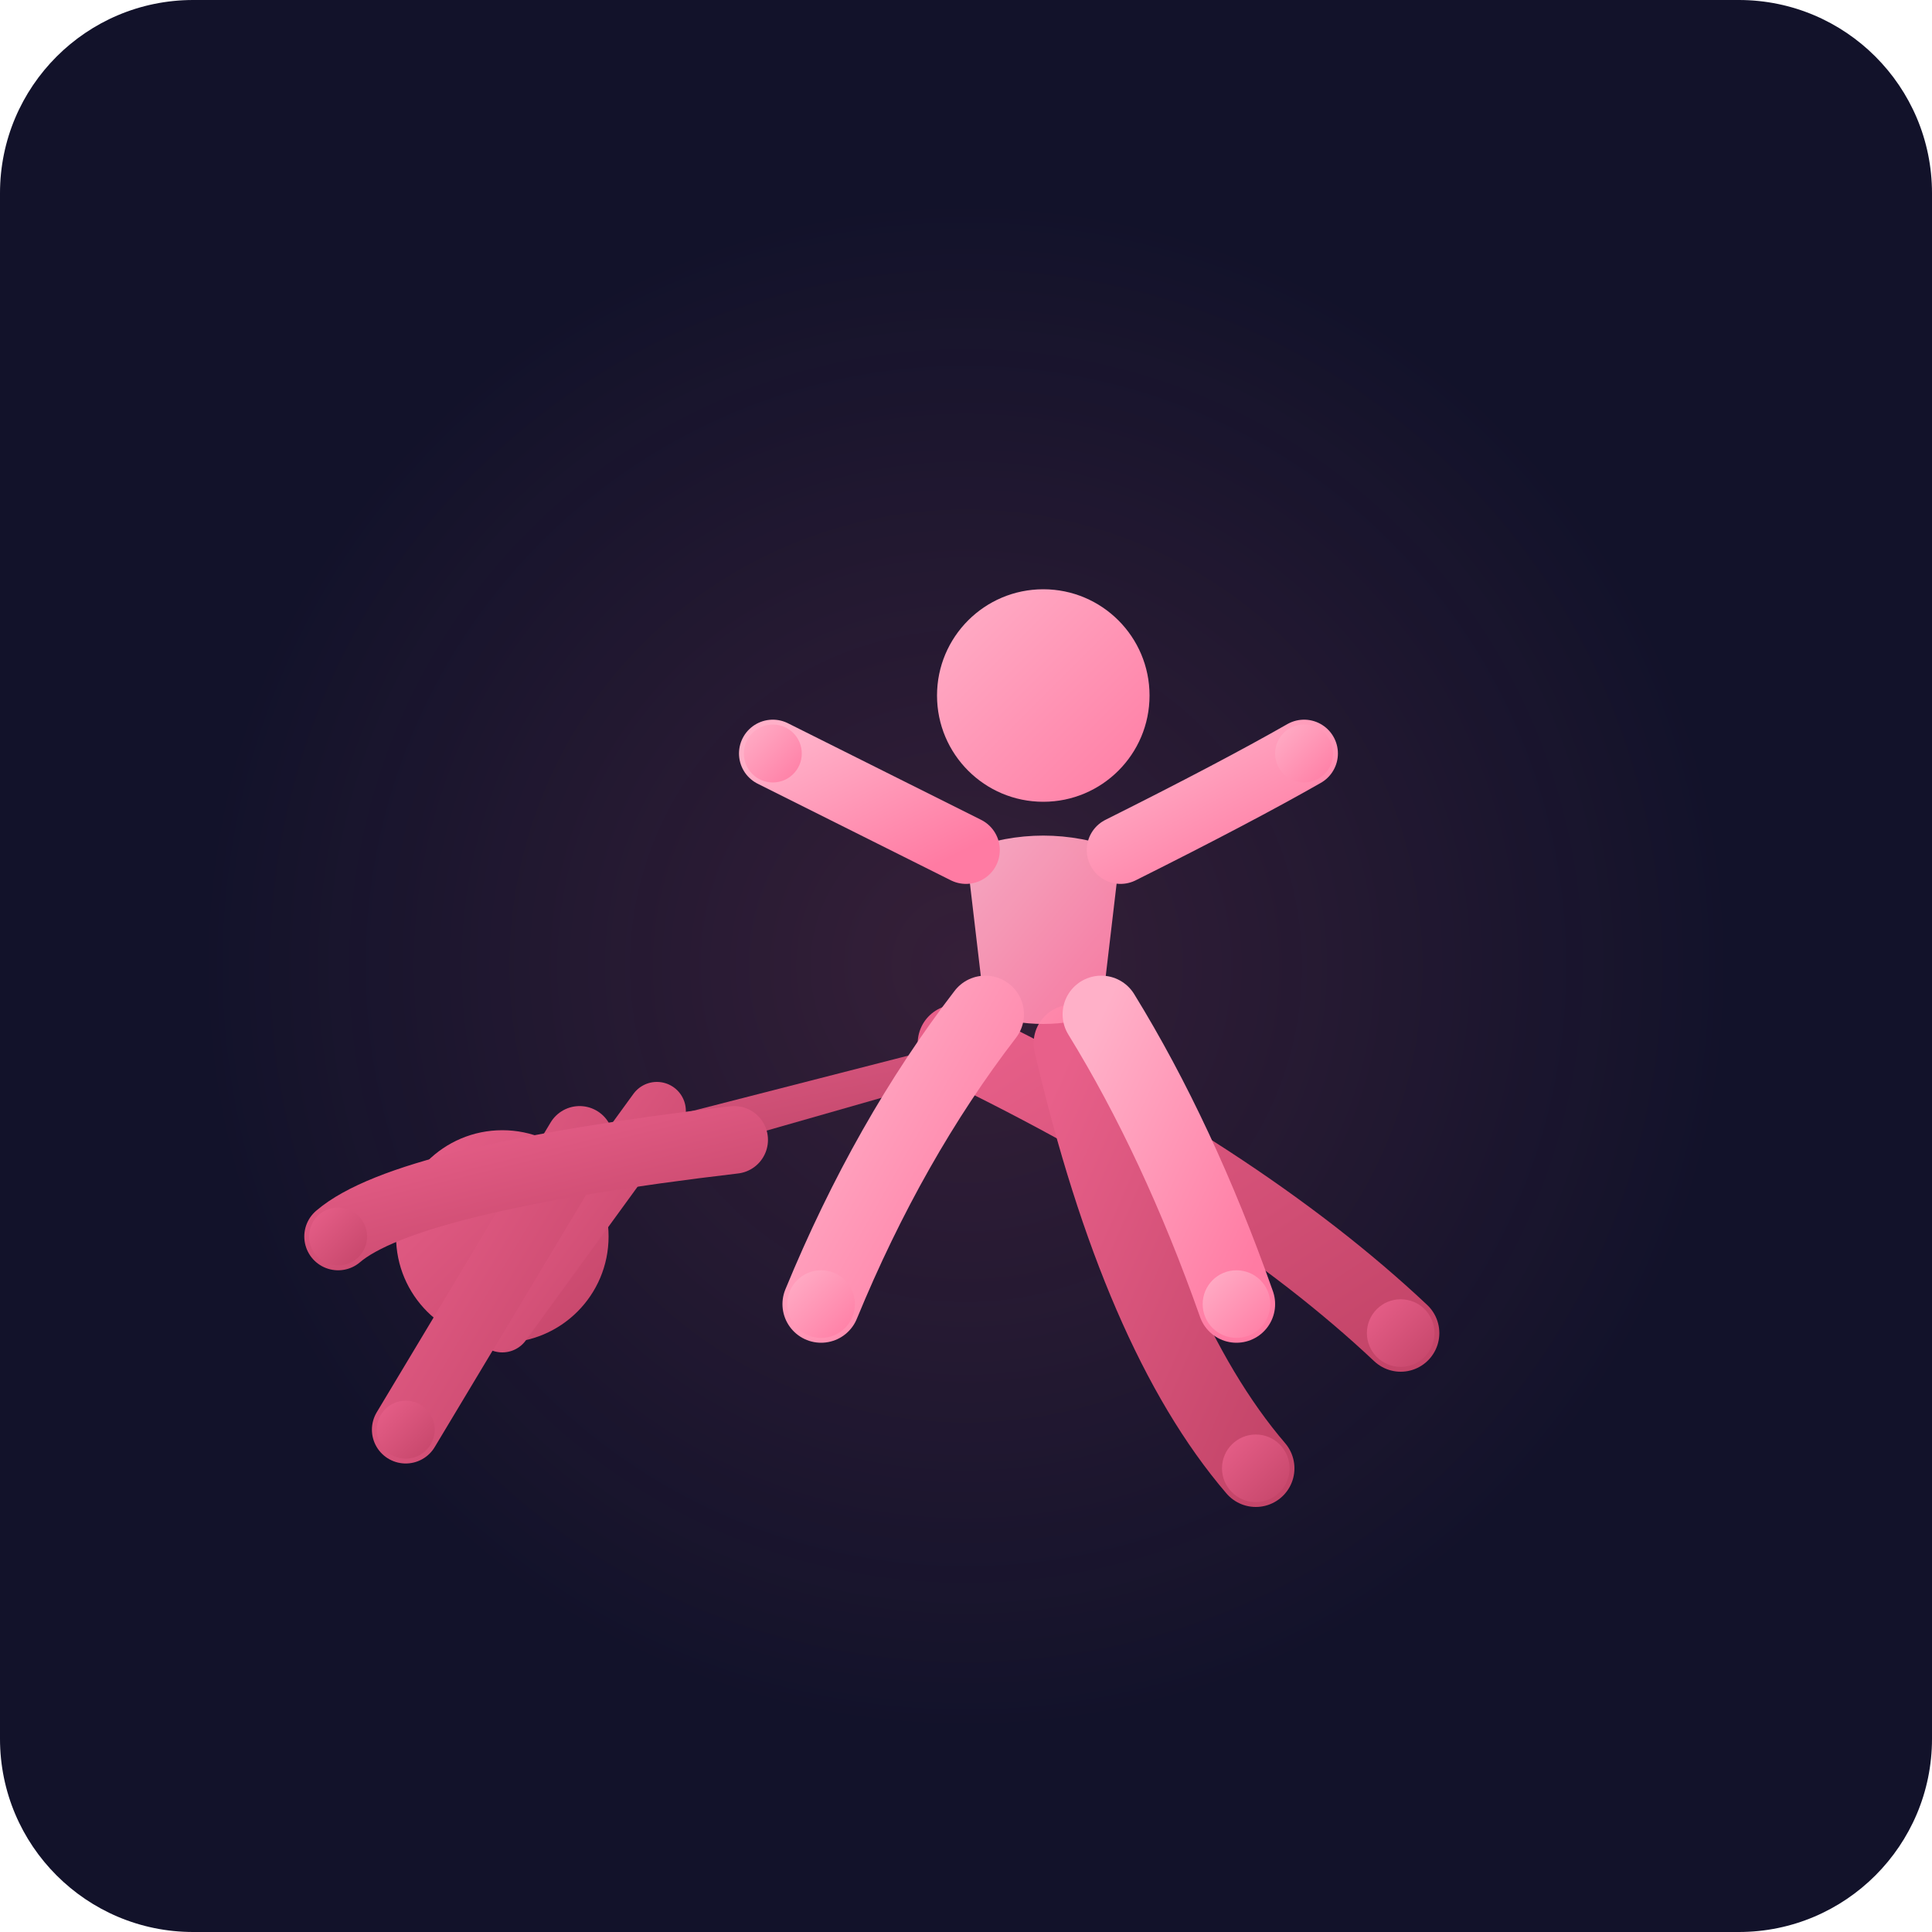
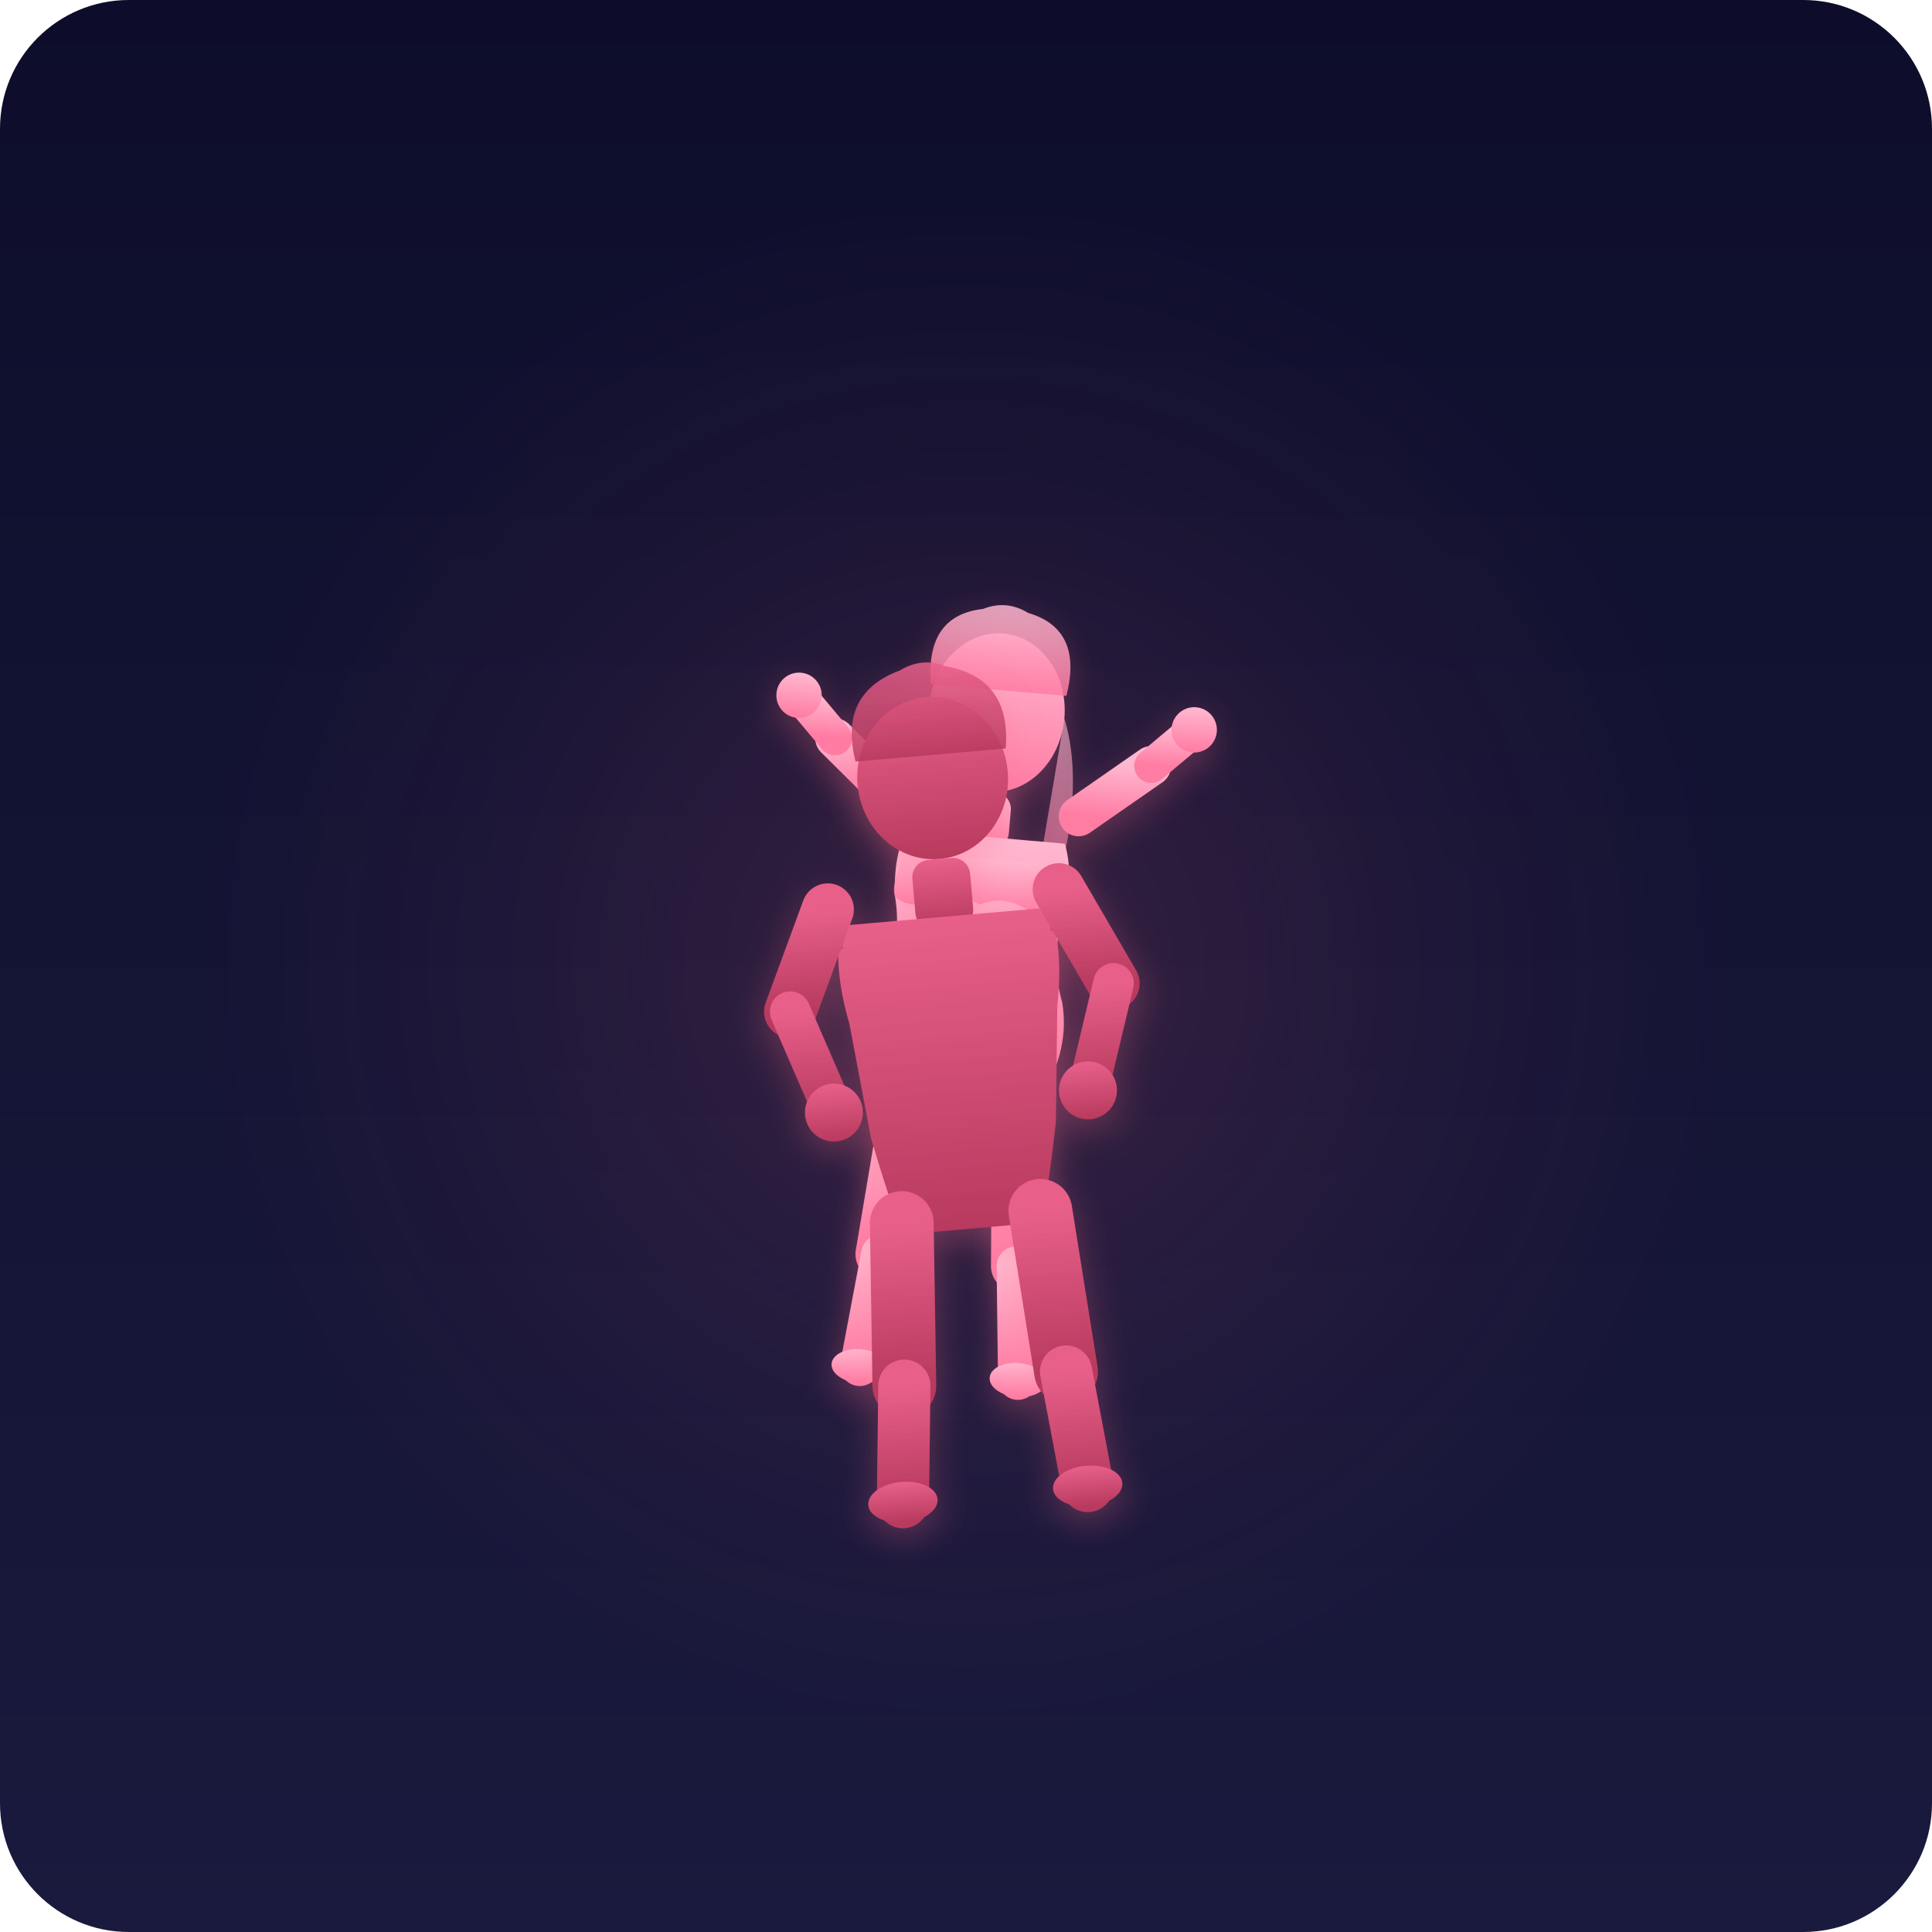
- <svg xmlns="http://www.w3.org/2000/svg" viewBox="0 0 200 200" width="200" height="200">
+ <svg xmlns="http://www.w3.org/2000/svg" viewBox="0 0 300 300" width="300" height="300">
  <defs>
-     <linearGradient id="g1" x1="0%" y1="0%" x2="100%" y2="100%">
-       <stop offset="0%" style="stop-color:#FFB0C8;stop-opacity:1" />
-       <stop offset="100%" style="stop-color:#FF7BA3;stop-opacity:1" />
+     <linearGradient id="bg" x1="0" y1="0" x2="0" y2="1">
+       <stop offset="0%" stop-color="#0d0d2b" />
+       <stop offset="100%" stop-color="#1a1a3e" />
    </linearGradient>
-     <linearGradient id="g2" x1="0%" y1="0%" x2="100%" y2="100%">
-       <stop offset="0%" style="stop-color:#E8608A;stop-opacity:1" />
-       <stop offset="100%" style="stop-color:#C44569;stop-opacity:1" />
+     <linearGradient id="f1" x1="0" y1="0" x2="0" y2="1">
+       <stop offset="0%" stop-color="#FFB8D0" />
+       <stop offset="100%" stop-color="#FF7BA3" />
+     </linearGradient>
+     <linearGradient id="f2" x1="0" y1="0" x2="0" y2="1">
+       <stop offset="0%" stop-color="#E8608A" />
+       <stop offset="100%" stop-color="#B83A5E" />
    </linearGradient>
    <radialGradient id="glow" cx="50%" cy="50%" r="50%">
-       <stop offset="0%" style="stop-color:#FF6B8A;stop-opacity:0.15" />
-       <stop offset="100%" style="stop-color:#FF6B8A;stop-opacity:0" />
+       <stop offset="0%" stop-color="#FF6B8A" stop-opacity="0.15" />
+       <stop offset="60%" stop-color="#FF6B8A" stop-opacity="0.05" />
+       <stop offset="100%" stop-color="#FF6B8A" stop-opacity="0" />
    </radialGradient>
+     <filter id="shadow" x="-20%" y="-20%" width="140%" height="140%">
+       <feDropShadow dx="0" dy="2" stdDeviation="3" flood-color="#FF6B8A" flood-opacity="0.3" />
+     </filter>
  </defs>
-   <rect width="200" height="200" fill="#12122a" rx="20" />
-   <circle cx="100" cy="100" r="80" fill="url(#glow)" />
-   <circle cx="52" cy="128" r="11" fill="url(#g2)" />
-   <line x1="52" y1="137" x2="68.0" y2="115.0" stroke="url(#g2)" stroke-width="6" stroke-linecap="round" />
-   <path d="M60,118 Q68.0,115 76,118               L111,108 Q105.0,110 99,108 Z" fill="url(#g2)" opacity="0.95" />
-   <path d="M60,118 Q48,138 42,148" fill="none" stroke="url(#g2)" stroke-width="7" stroke-linecap="round" />
-   <circle cx="42" cy="148" r="3.0" fill="url(#g2)" />
-   <path d="M76,118 Q42,122 35,128" fill="none" stroke="url(#g2)" stroke-width="7" stroke-linecap="round" />
-   <circle cx="35" cy="128" r="3.0" fill="url(#g2)" />
-   <path d="M99,108 Q128,122 145,138" fill="none" stroke="url(#g2)" stroke-width="8" stroke-linecap="round" />
-   <circle cx="145" cy="138" r="3.5" fill="url(#g2)" />
-   <path d="M111,108 Q118,138 130,152" fill="none" stroke="url(#g2)" stroke-width="8" stroke-linecap="round" />
-   <circle cx="130" cy="152" r="3.5" fill="url(#g2)" />
-   <circle cx="108" cy="72" r="11" fill="url(#g1)" />
-   <line x1="108" y1="81" x2="108.0" y2="85.0" stroke="url(#g1)" stroke-width="6" stroke-linecap="round" />
-   <path d="M100,88 Q108.0,85 116,88               L114,105 Q108.0,107 102,105 Z" fill="url(#g1)" opacity="0.95" />
-   <path d="M100,88 Q88,82 80,78" fill="none" stroke="url(#g1)" stroke-width="7" stroke-linecap="round" />
-   <circle cx="80" cy="78" r="3.0" fill="url(#g1)" />
-   <path d="M116,88 Q128,82 135,78" fill="none" stroke="url(#g1)" stroke-width="7" stroke-linecap="round" />
-   <circle cx="135" cy="78" r="3.0" fill="url(#g1)" />
-   <path d="M102,105 Q92,118 85,135" fill="none" stroke="url(#g1)" stroke-width="8" stroke-linecap="round" />
-   <circle cx="85" cy="135" r="3.5" fill="url(#g1)" />
-   <path d="M114,105 Q122,118 128,135" fill="none" stroke="url(#g1)" stroke-width="8" stroke-linecap="round" />
-   <circle cx="128" cy="135" r="3.5" fill="url(#g1)" />
+   <rect width="300" height="300" fill="url(#bg)" rx="20" />
+   <circle cx="150" cy="150" r="120" fill="url(#glow)" />
+   <g transform="translate(150,165) rotate(5) scale(0.88)" filter="url(#shadow)">
+     <ellipse cx="0" cy="-62" rx="12" ry="14" fill="url(#f1)" />
+     <path d="M-12,-66 Q-14,-78 -4,-80 Q0,-82 4,-80 Q14,-78 12,-66" fill="url(#f1)" opacity="0.85" />
+     <path d="M-12,-62 Q-16,-52 -14,-37 Q-12,-32 -10,-37" fill="url(#f1)" opacity="0.6" />
+     <path d="M12,-62 Q16,-52 14,-37 Q12,-32 10,-37" fill="url(#f1)" opacity="0.6" />
+     <rect x="-4" y="-48" width="8" height="10" rx="3" fill="url(#f1)" />
+     <path d="M-14,-40 Q-16,-35 -15,-28 Q-13,-20 -16,-12 Q-18,-4 -14,4 Q-10,10 -10,12 L10,12 Q10,10 14,4 Q18,-4 16,-12 Q13,-20 15,-28 Q16,-35 14,-40 Z" fill="url(#f1)" />
+     <path d="M-14,-36 Q-16,-30 -15,-28 Q-12,-26 -8,-28 Q-4,-30 0,-28 Q4,-30 8,-28 Q12,-26 15,-28 Q16,-30 14,-36" fill="url(#f1)" opacity="0.9" />
+     <line x1="-16" y1="-45" x2="-28" y2="-55" stroke="url(#f1)" stroke-width="7" stroke-linecap="round" />
+     <line x1="-28" y1="-55" x2="-35" y2="-62" stroke="url(#f1)" stroke-width="6" stroke-linecap="round" />
+     <circle cx="-35" cy="-62" r="4" fill="url(#f1)" />
+     <line x1="16" y1="-45" x2="28" y2="-55" stroke="url(#f1)" stroke-width="7" stroke-linecap="round" />
+     <line x1="28" y1="-55" x2="35" y2="-62" stroke="url(#f1)" stroke-width="6" stroke-linecap="round" />
+     <circle cx="35" cy="-62" r="4" fill="url(#f1)" />
+     <line x1="-10" y1="10" x2="-12" y2="35" stroke="url(#f1)" stroke-width="9" stroke-linecap="round" />
+     <line x1="-12" y1="35" x2="-14" y2="55" stroke="url(#f1)" stroke-width="7" stroke-linecap="round" />
+     <ellipse cx="-14" cy="55" rx="5" ry="3" fill="url(#f1)" />
+     <line x1="10" y1="10" x2="12" y2="35" stroke="url(#f1)" stroke-width="9" stroke-linecap="round" />
+     <line x1="12" y1="35" x2="14" y2="55" stroke="url(#f1)" stroke-width="7" stroke-linecap="round" />
+     <ellipse cx="14" cy="55" rx="5" ry="3" fill="url(#f1)" />
+   </g>
+   <g transform="translate(150,180) rotate(-5) scale(0.9)" filter="url(#shadow)">
+     <ellipse cx="0" cy="-66" rx="13" ry="14" fill="url(#f2)" />
+     <path d="M-13,-70 Q-15,-82 -4,-85 Q0,-87 4,-85 Q15,-82 13,-70" fill="url(#f2)" opacity="0.85" />
+     <rect x="-5" y="-52" width="10" height="12" rx="3" fill="url(#f2)" />
+     <path d="M-18,-42 Q-20,-35 -18,-25 Q-17,-15 -16,-5 Q-14,5 -12,12 L12,12 Q14,5 16,-5 Q17,-15 18,-25 Q20,-35 18,-42 Z" fill="url(#f2)" />
+     <path d="M-18,-42 Q-22,-44 -22,-40 Q-22,-38 -18,-38" fill="url(#f2)" opacity="0.8" />
+     <path d="M18,-42 Q22,-44 22,-40 Q22,-38 18,-38" fill="url(#f2)" opacity="0.8" />
+     <line x1="-20" y1="-45" x2="-28" y2="-28" stroke="url(#f2)" stroke-width="9" stroke-linecap="round" />
+     <line x1="-28" y1="-28" x2="-22" y2="-10" stroke="url(#f2)" stroke-width="7" stroke-linecap="round" />
+     <circle cx="-22" cy="-10" r="5" fill="url(#f2)" />
+     <line x1="20" y1="-45" x2="28" y2="-28" stroke="url(#f2)" stroke-width="9" stroke-linecap="round" />
+     <line x1="28" y1="-28" x2="22" y2="-10" stroke="url(#f2)" stroke-width="7" stroke-linecap="round" />
+     <circle cx="22" cy="-10" r="5" fill="url(#f2)" />
+     <line x1="-12" y1="10" x2="-14" y2="38" stroke="url(#f2)" stroke-width="11" stroke-linecap="round" />
+     <line x1="-14" y1="38" x2="-16" y2="58" stroke="url(#f2)" stroke-width="9" stroke-linecap="round" />
+     <ellipse cx="-16" cy="58" rx="6" ry="3.5" fill="url(#f2)" />
+     <line x1="12" y1="10" x2="14" y2="38" stroke="url(#f2)" stroke-width="11" stroke-linecap="round" />
+     <line x1="14" y1="38" x2="16" y2="58" stroke="url(#f2)" stroke-width="9" stroke-linecap="round" />
+     <ellipse cx="16" cy="58" rx="6" ry="3.5" fill="url(#f2)" />
+   </g>
</svg>
